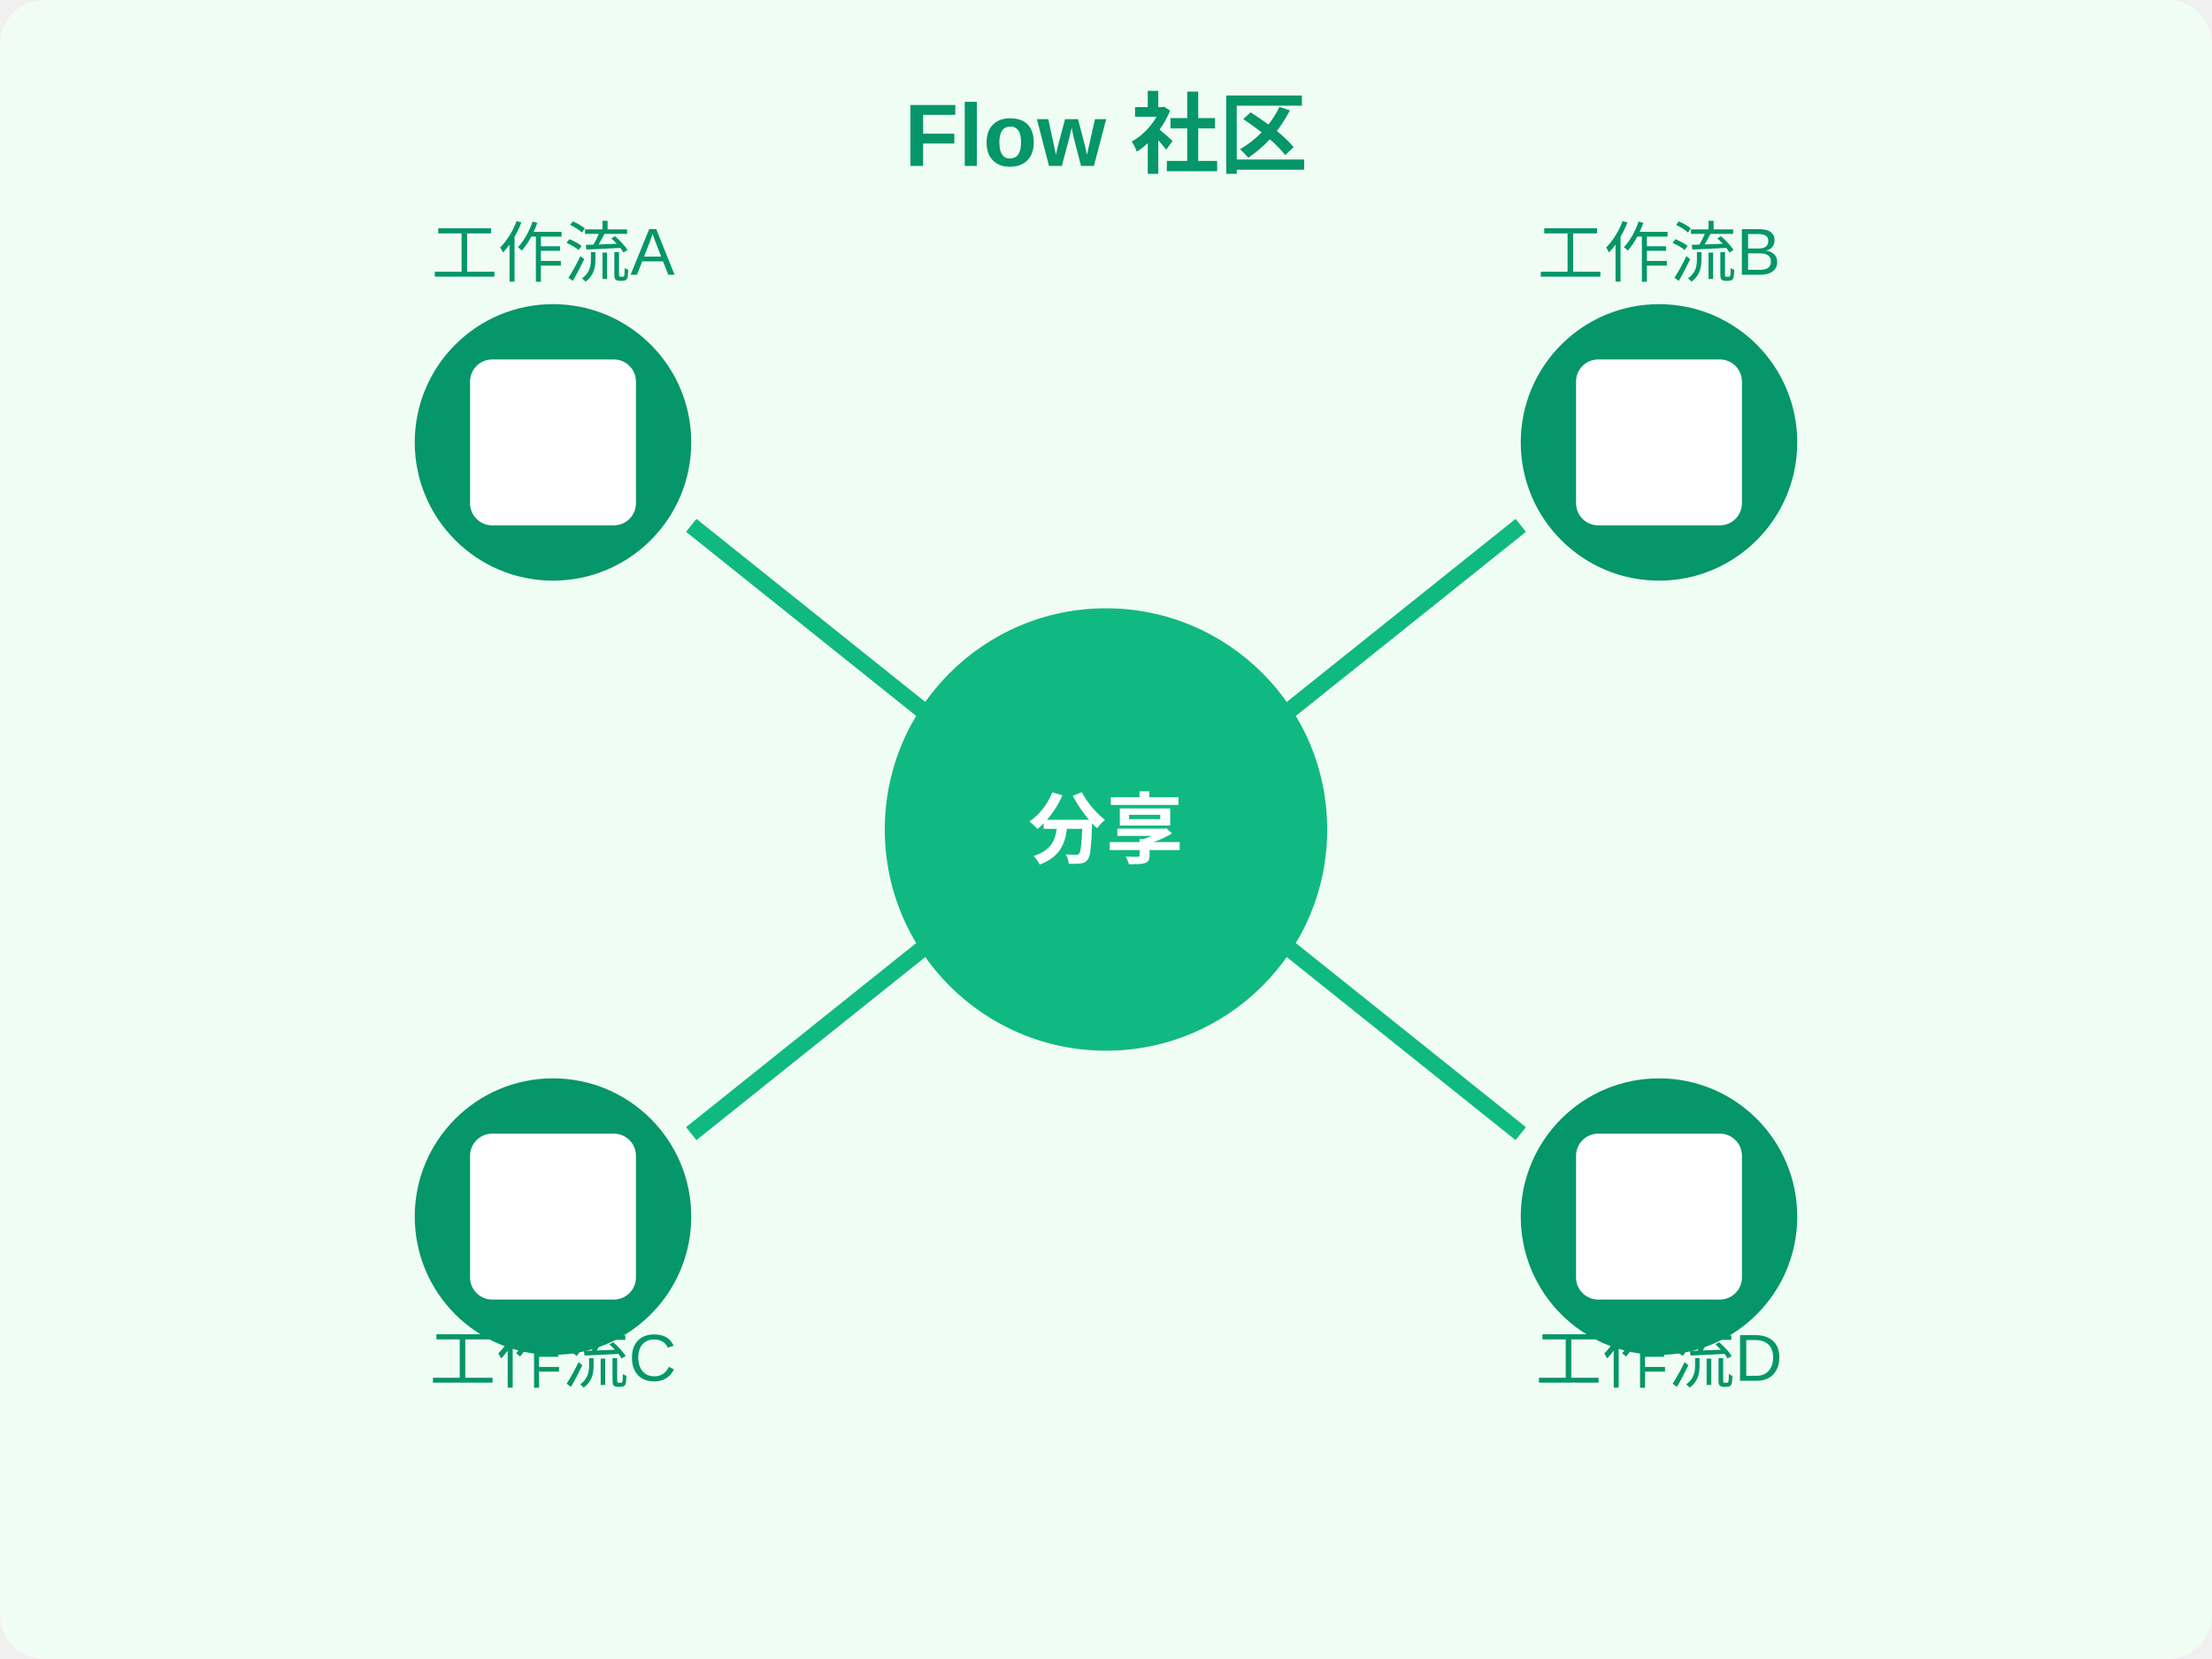
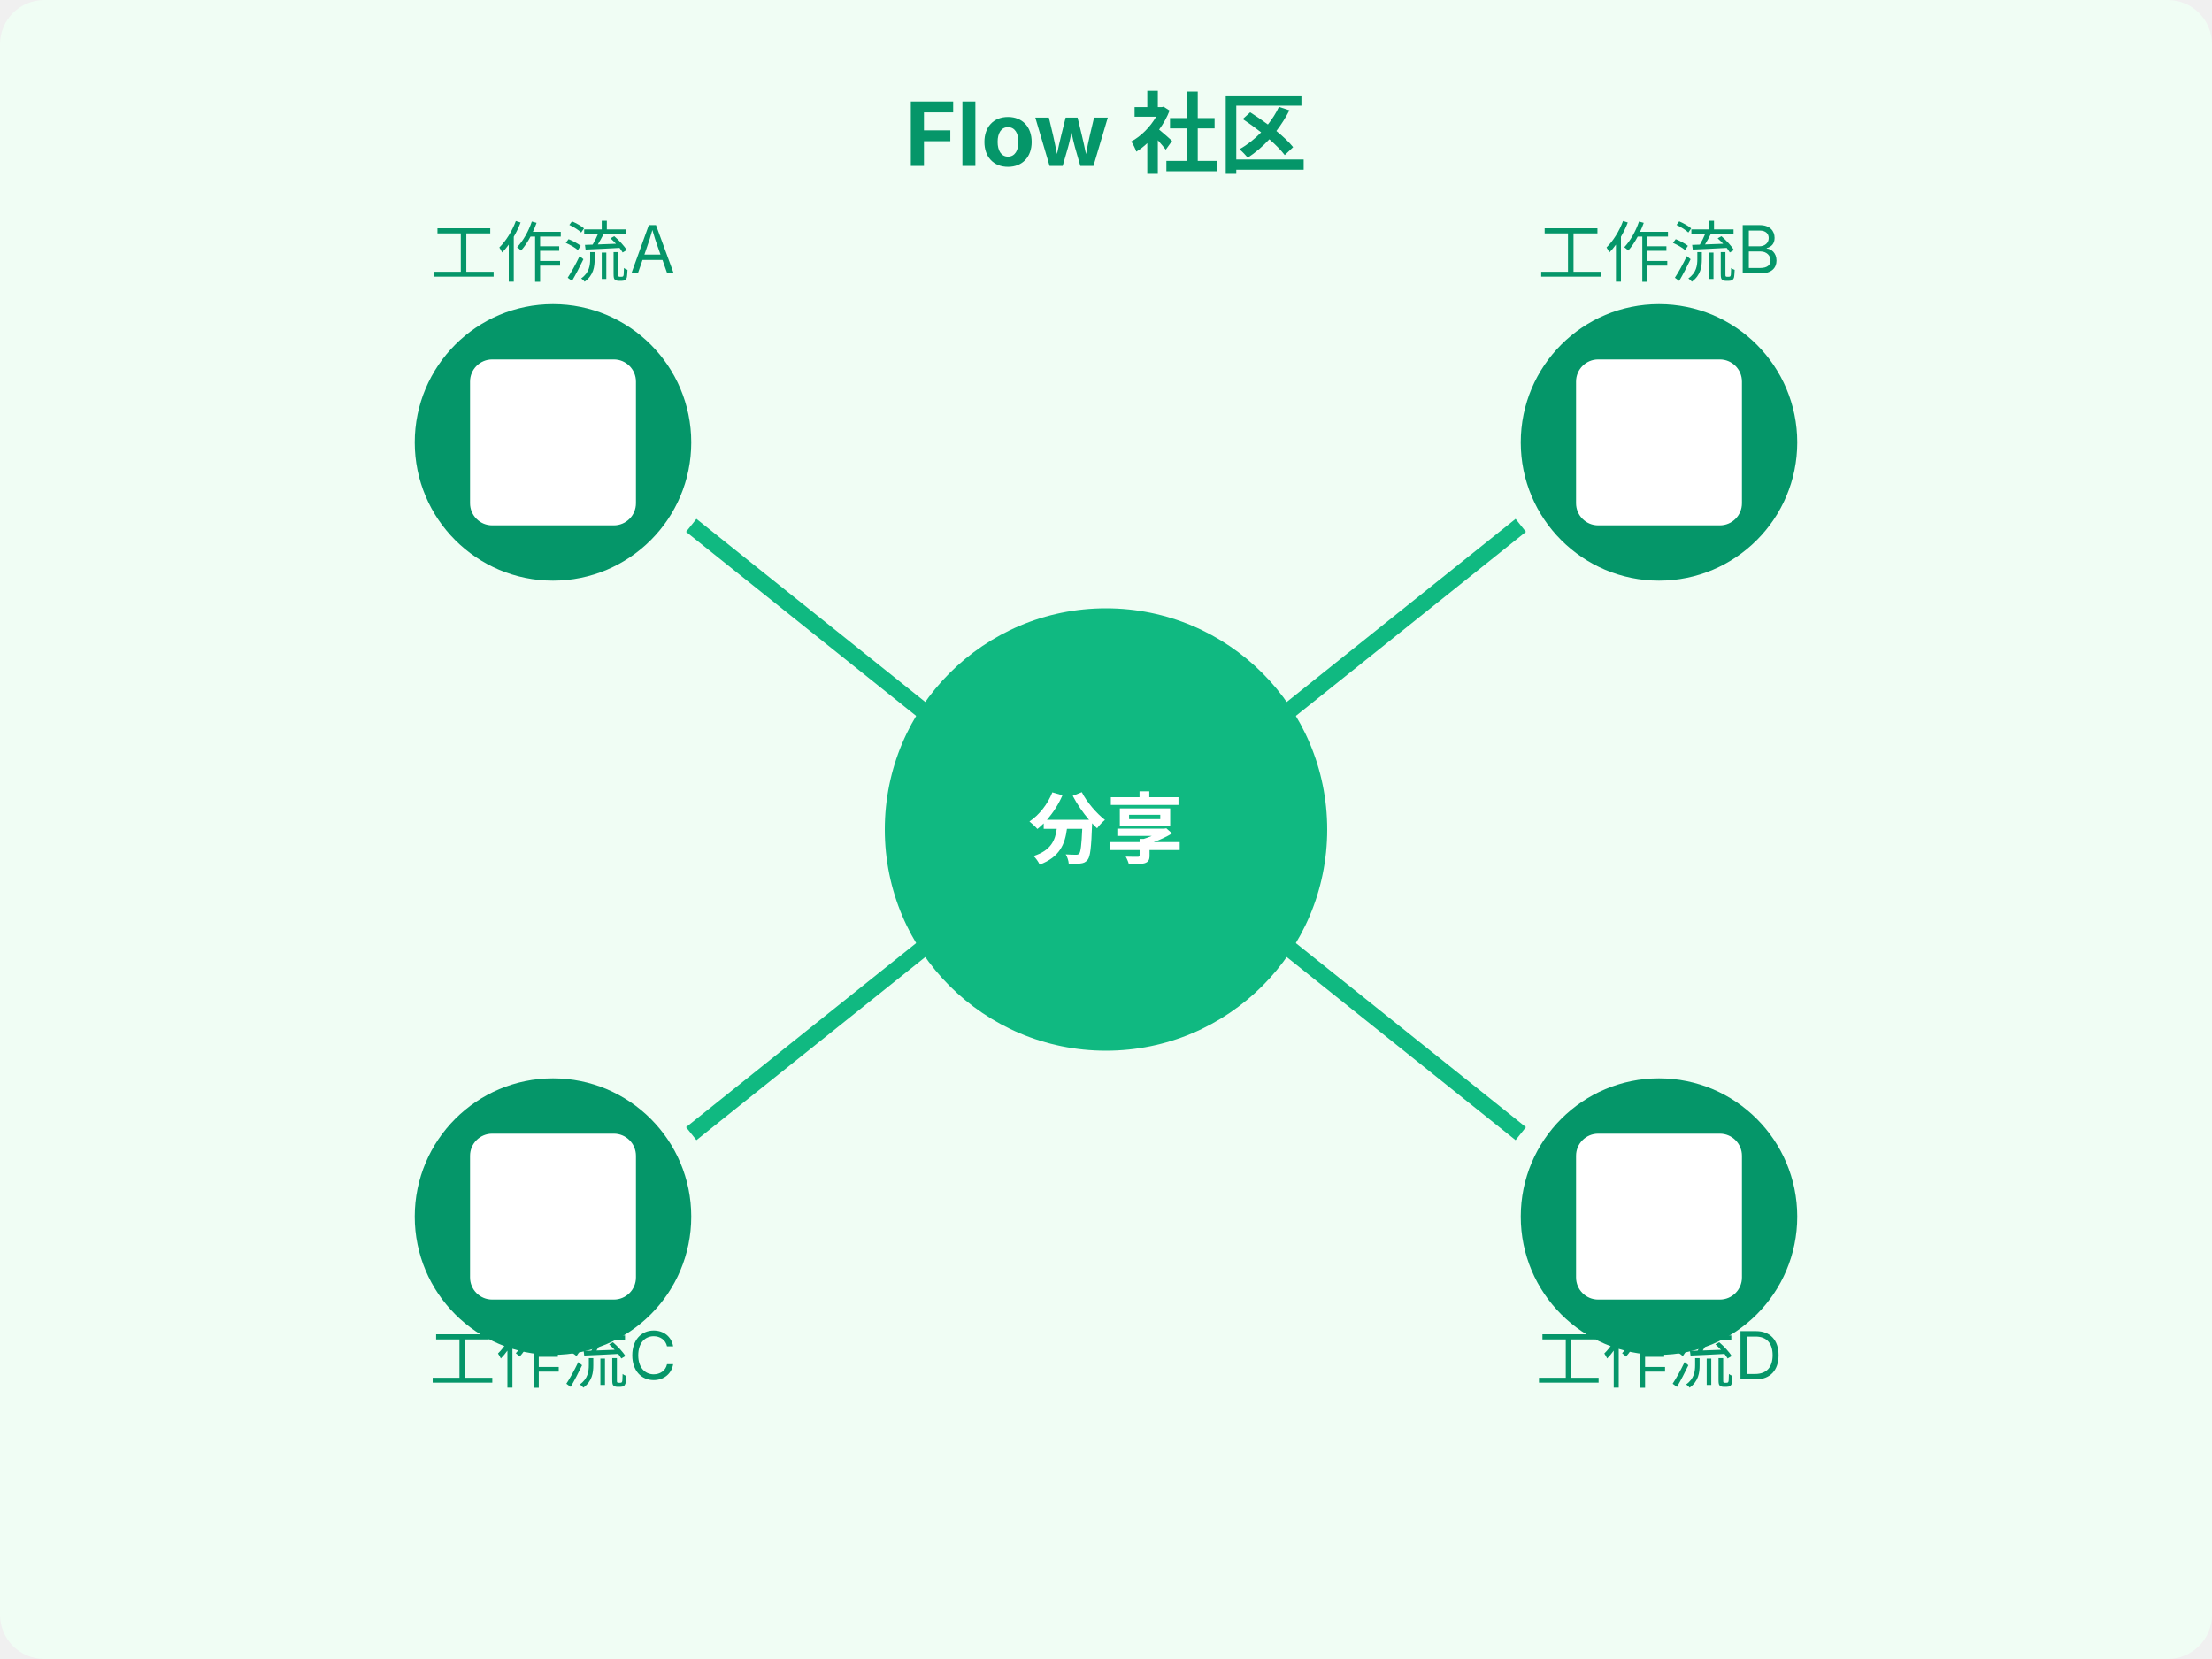
<svg xmlns="http://www.w3.org/2000/svg" width="400" height="300" viewBox="0 0 400 300" fill="none">
  <rect width="400" height="300" fill="#F0FDF4" rx="8" />
  <circle cx="200" cy="150" r="40" fill="#10B981" />
-   <text x="200" y="155" text-anchor="middle" fill="white" font-family="Arial" font-size="14" font-weight="bold">分享</text>
+   <text x="200" y="155" text-anchor="middle" fill="white" font-family="'Jost', 'Inter', 'Noto Sans', 'Noto Sans SC', 'Source Han Sans CN', sans-serif" font-size="14" font-weight="bold">分享</text>
  <circle cx="100" cy="80" r="25" fill="#059669" />
  <circle cx="300" cy="80" r="25" fill="#059669" />
  <circle cx="100" cy="220" r="25" fill="#059669" />
  <circle cx="300" cy="220" r="25" fill="#059669" />
  <line x1="125" y1="95" x2="175" y2="135" stroke="#10B981" stroke-width="3" />
  <line x1="275" y1="95" x2="225" y2="135" stroke="#10B981" stroke-width="3" />
  <line x1="125" y1="205" x2="175" y2="165" stroke="#10B981" stroke-width="3" />
  <line x1="275" y1="205" x2="225" y2="165" stroke="#10B981" stroke-width="3" />
  <rect x="85" y="65" width="30" height="30" fill="white" rx="4" />
  <rect x="285" y="65" width="30" height="30" fill="white" rx="4" />
  <rect x="85" y="205" width="30" height="30" fill="white" rx="4" />
  <rect x="285" y="205" width="30" height="30" fill="white" rx="4" />
-   <text x="100" y="50" text-anchor="middle" fill="#059669" font-family="Arial" font-size="12">工作流A</text>
-   <text x="300" y="50" text-anchor="middle" fill="#059669" font-family="Arial" font-size="12">工作流B</text>
-   <text x="100" y="250" text-anchor="middle" fill="#059669" font-family="Arial" font-size="12">工作流C</text>
-   <text x="300" y="250" text-anchor="middle" fill="#059669" font-family="Arial" font-size="12">工作流D</text>
-   <text x="200" y="30" text-anchor="middle" fill="#059669" font-family="Arial" font-size="16" font-weight="bold">Flow 社区</text>
+   <text x="100" y="50" text-anchor="middle" fill="#059669" font-family="'Jost', 'Inter', 'Noto Sans', 'Noto Sans SC', 'Source Han Sans CN', sans-serif" font-size="12">工作流A</text>
+   <text x="300" y="50" text-anchor="middle" fill="#059669" font-family="'Jost', 'Inter', 'Noto Sans', 'Noto Sans SC', 'Source Han Sans CN', sans-serif" font-size="12">工作流B</text>
+   <text x="100" y="250" text-anchor="middle" fill="#059669" font-family="'Jost', 'Inter', 'Noto Sans', 'Noto Sans SC', 'Source Han Sans CN', sans-serif" font-size="12">工作流C</text>
+   <text x="300" y="250" text-anchor="middle" fill="#059669" font-family="'Jost', 'Inter', 'Noto Sans', 'Noto Sans SC', 'Source Han Sans CN', sans-serif" font-size="12">工作流D</text>
+   <text x="200" y="30" text-anchor="middle" fill="#059669" font-family="'Jost', 'Inter', 'Noto Sans', 'Noto Sans SC', 'Source Han Sans CN', sans-serif" font-size="16" font-weight="bold">Flow 社区</text>
</svg>
